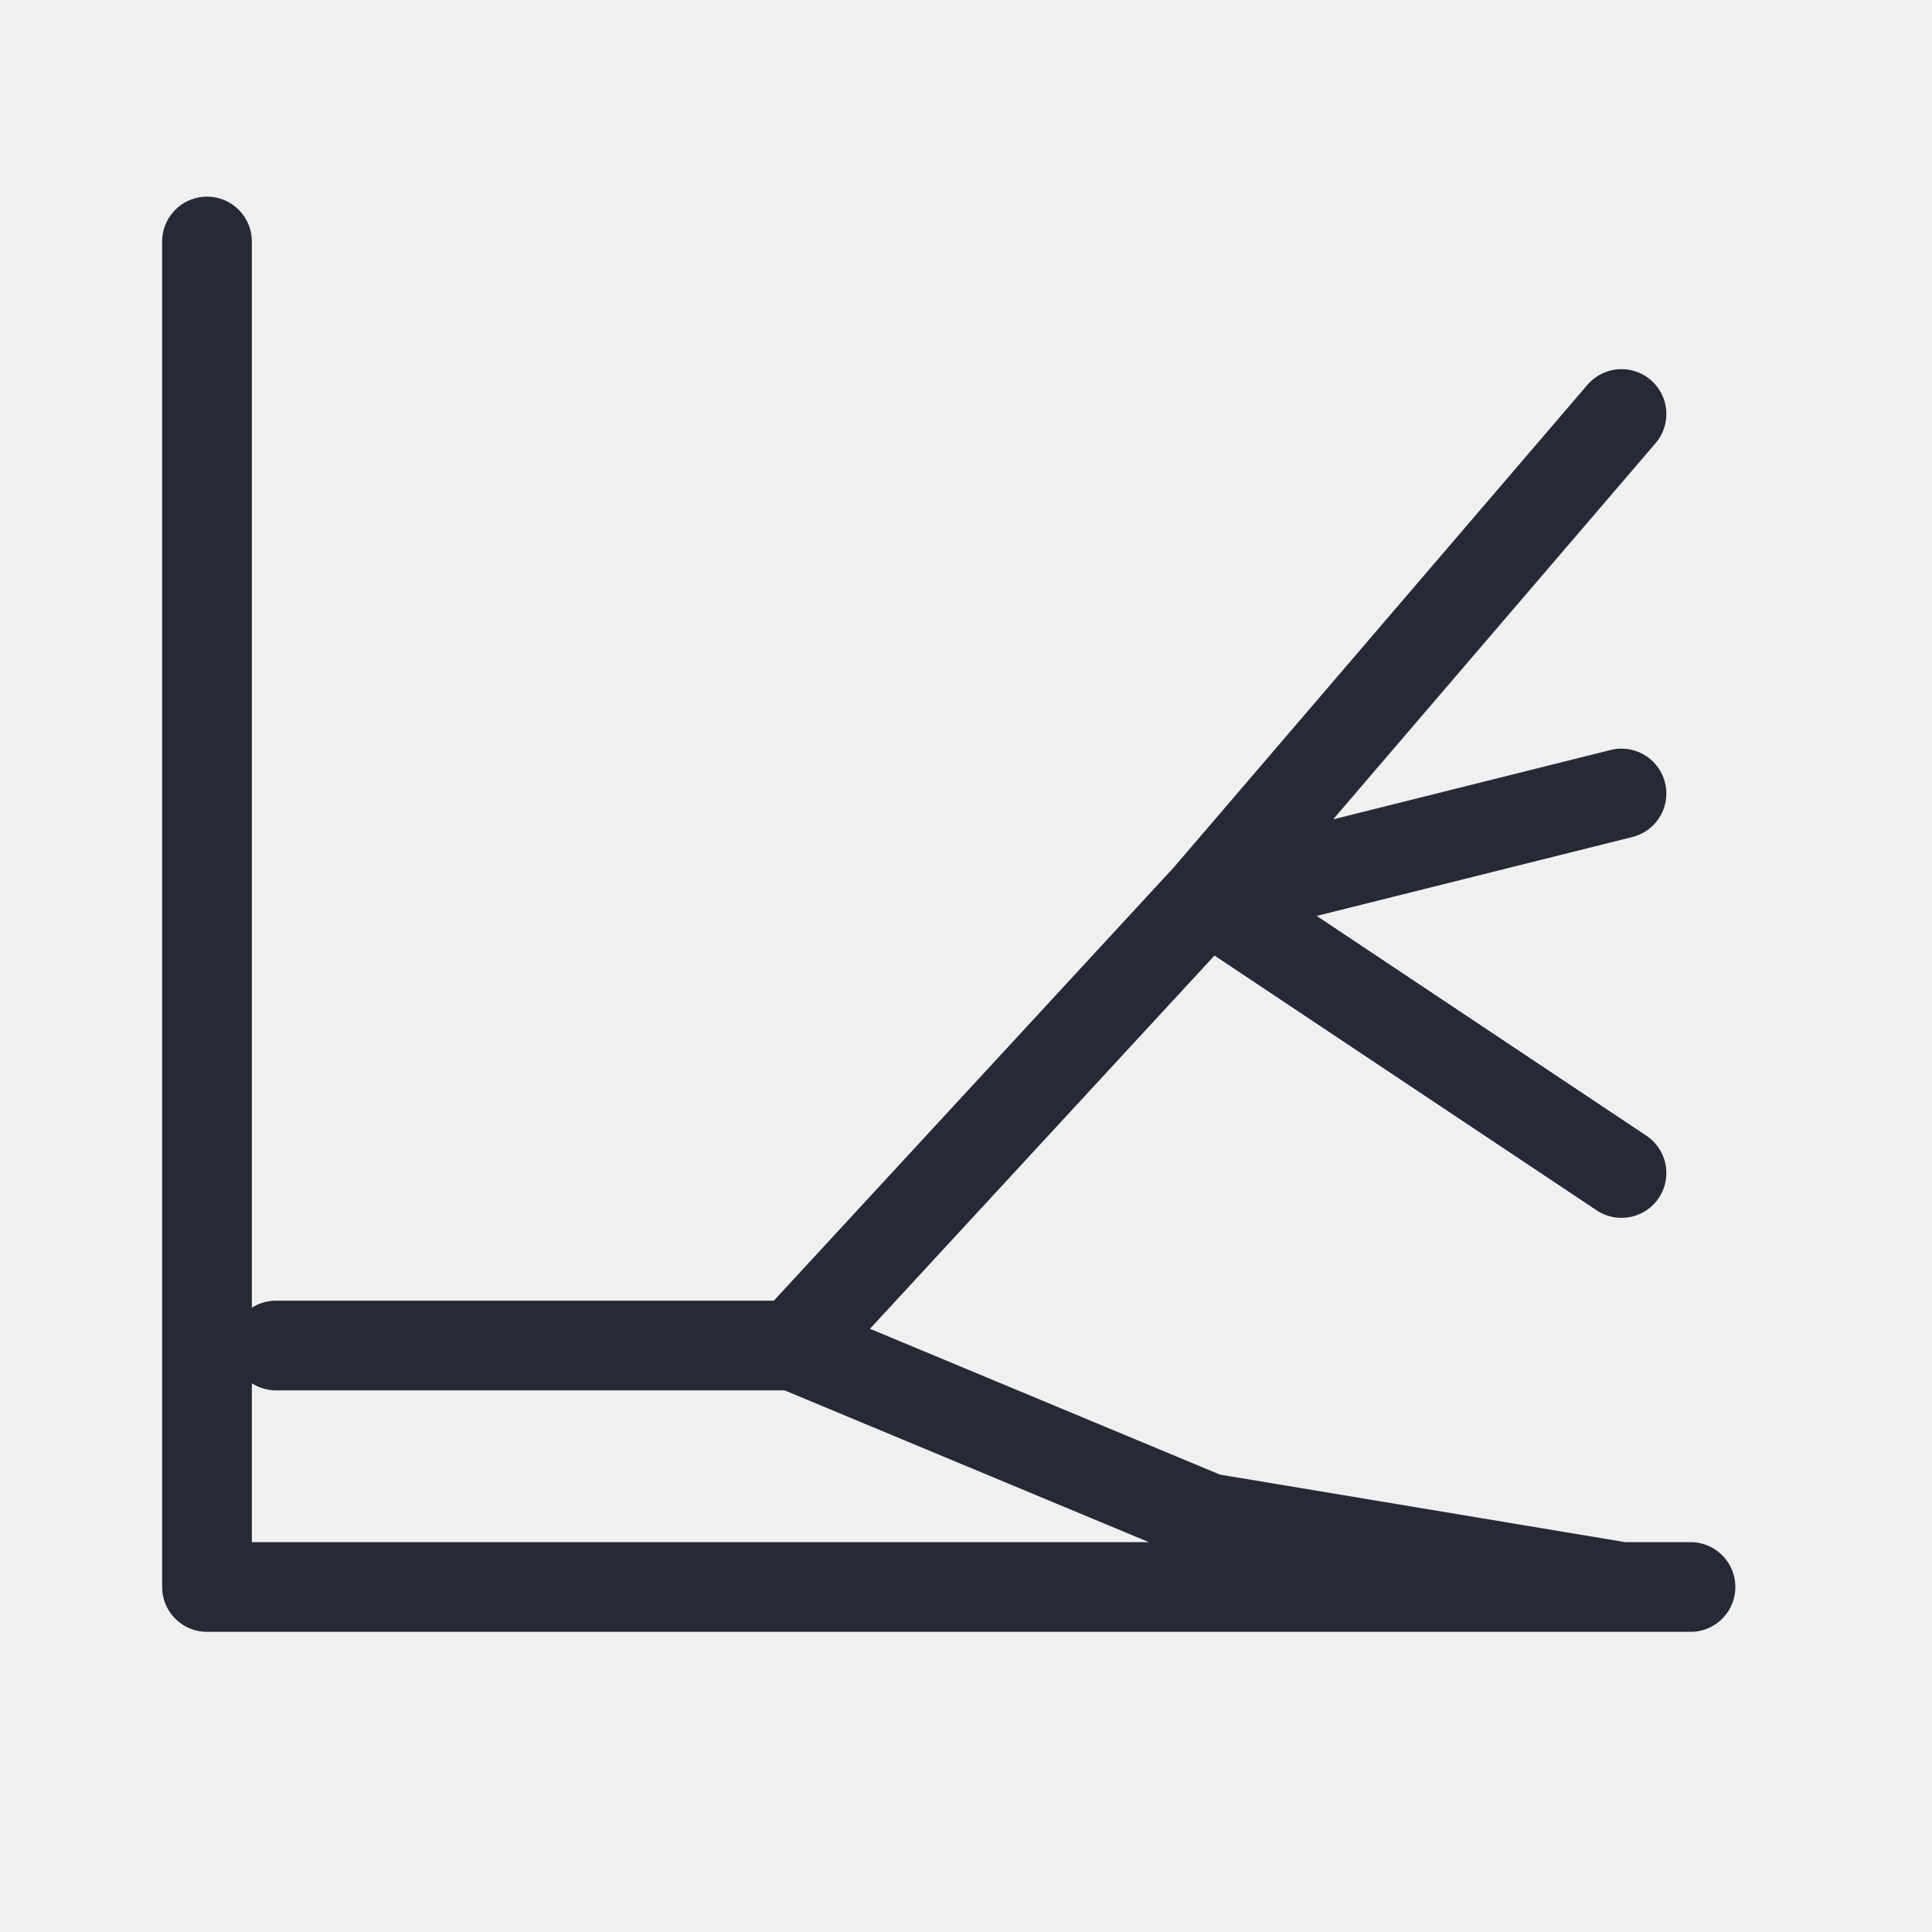
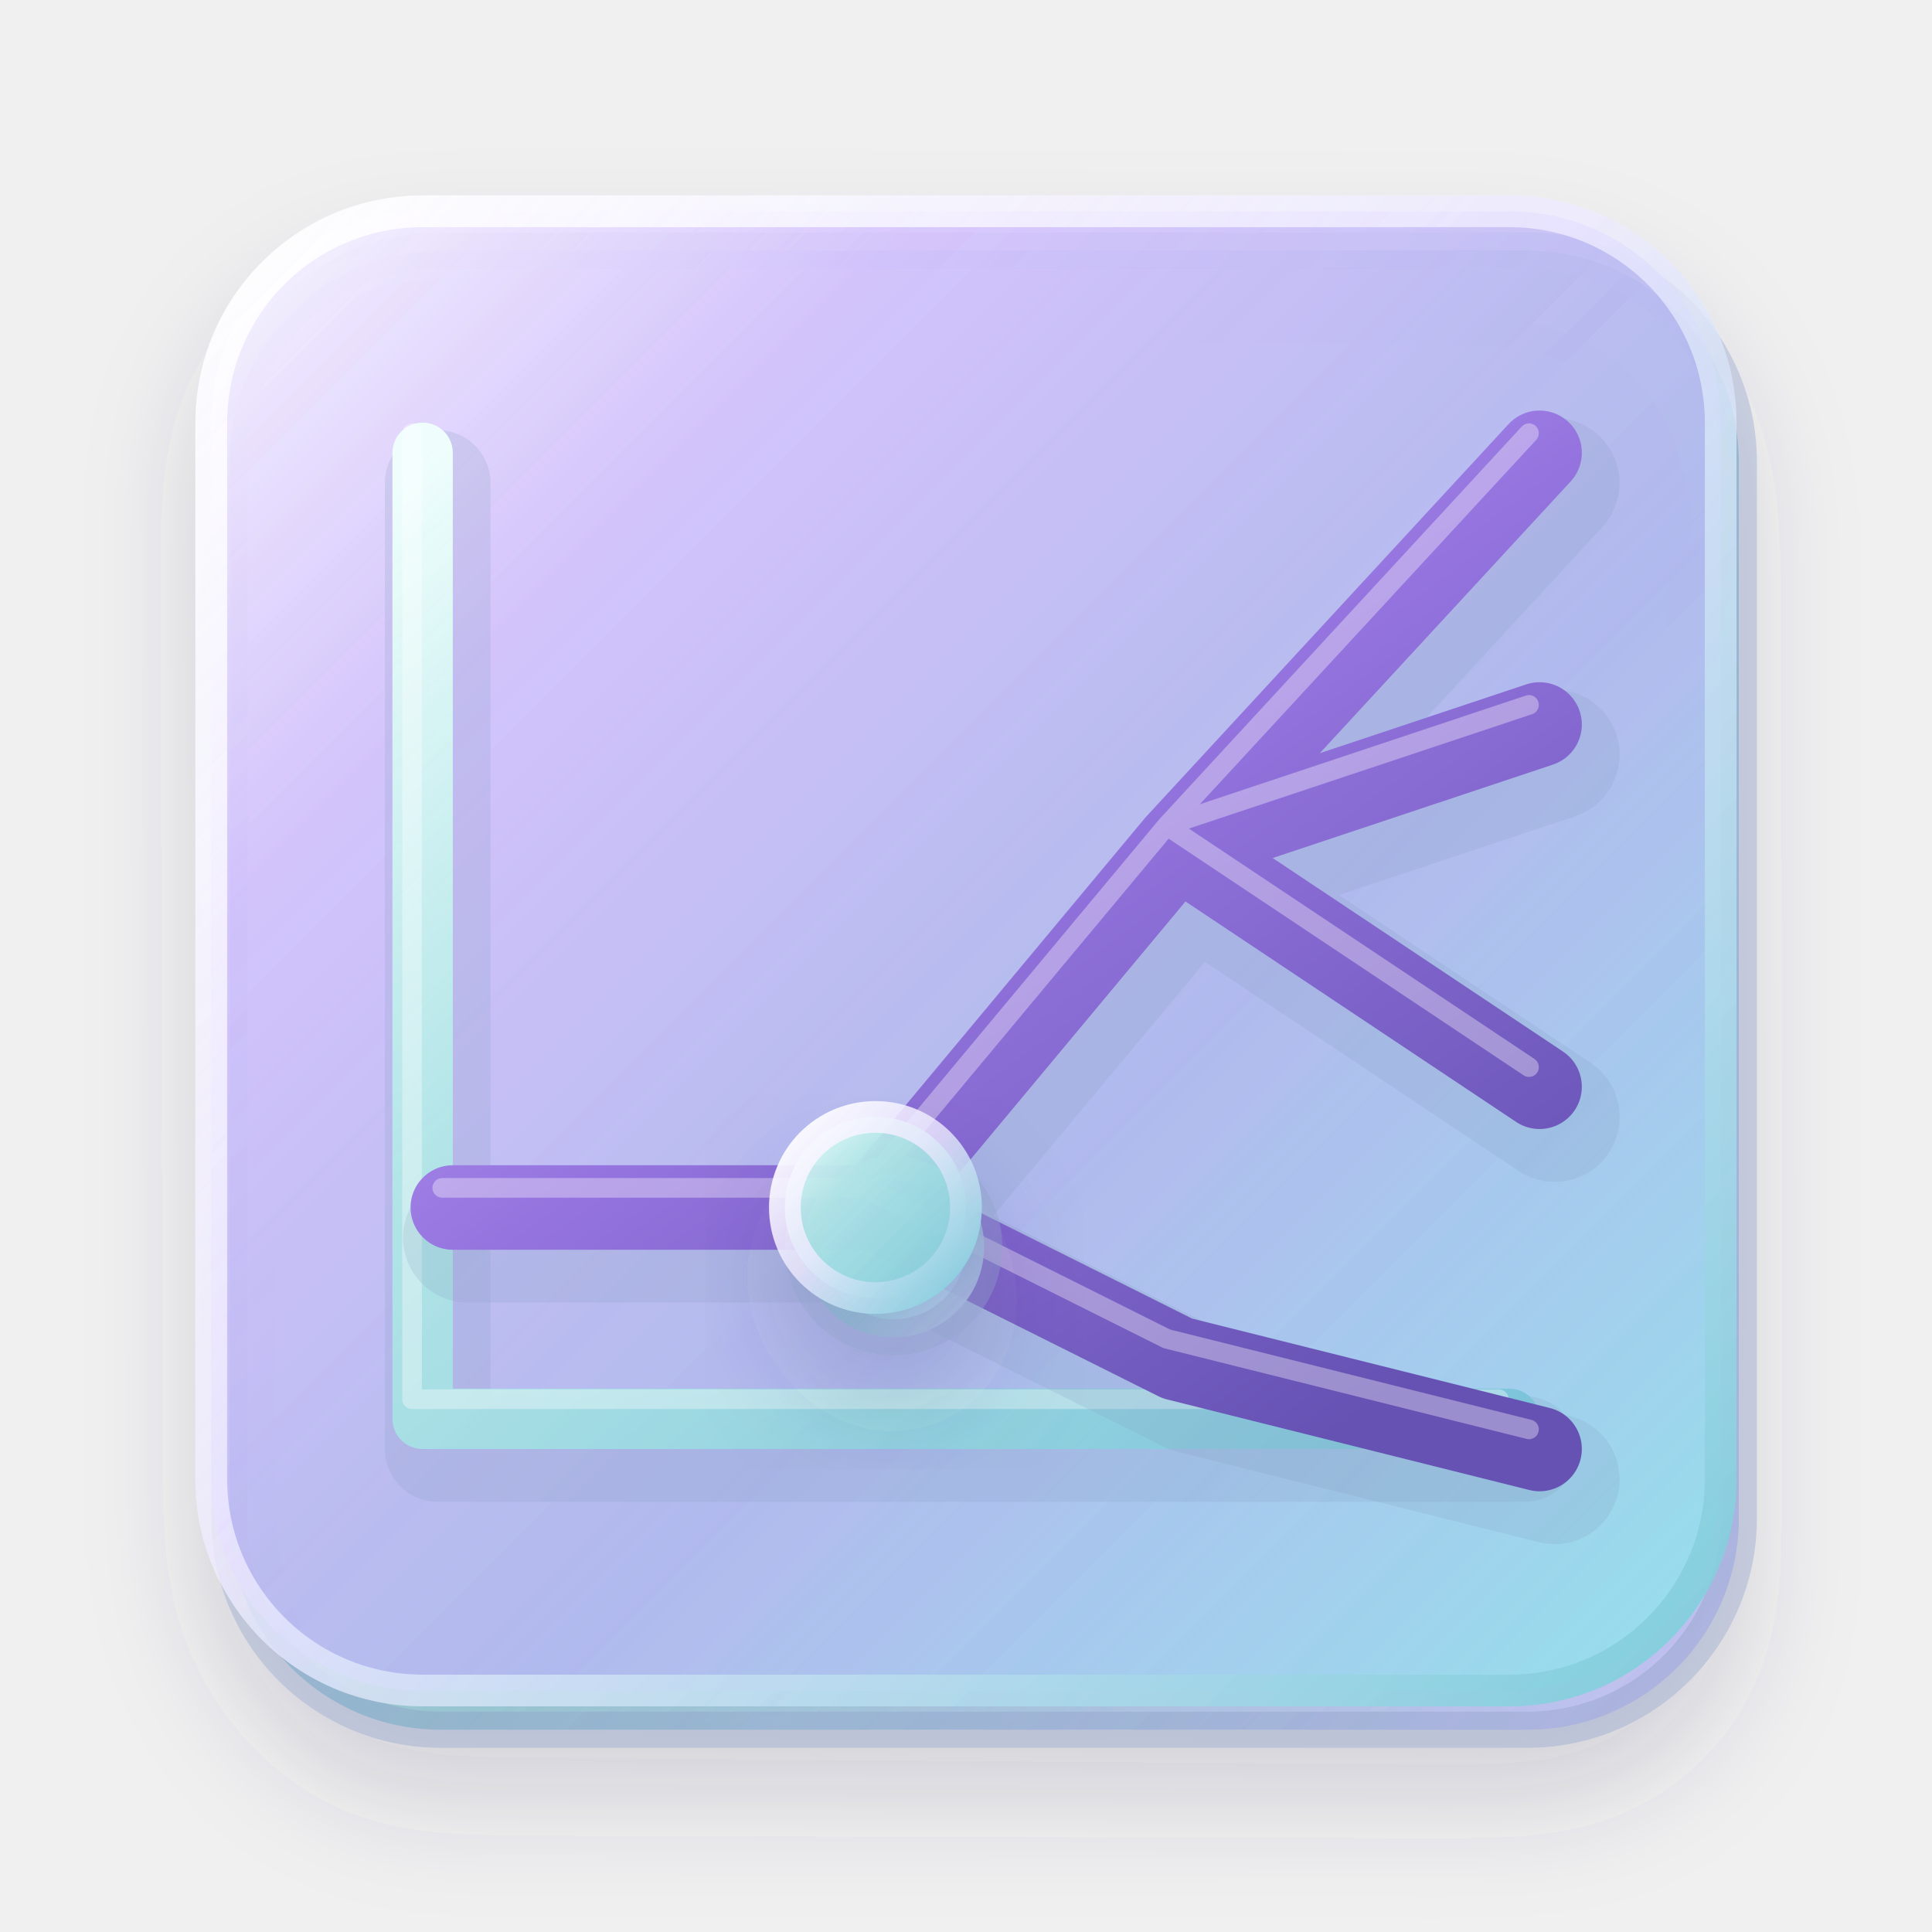
- <svg xmlns="http://www.w3.org/2000/svg" viewBox="0 0 56 56" role="img" aria-labelledby="icon-title icon-desc" style="max-width:100%;height:auto">
-   <g fill="none" stroke="#252a36" stroke-width="2.6" stroke-linecap="round" stroke-linejoin="round">
-     <path d="M6 46h43M6 46V7M8 39h15m0 0 12-13 12-3M23 39l12 5 12 2M35 26l12-14m-12 14 12 8" />
+ <svg xmlns="http://www.w3.org/2000/svg" viewBox="0 0 64 64" width="64" height="64" role="img" aria-labelledby="title desc" data-style="glass-b-20261116">
+   <defs>
+     <linearGradient id="glass" x1="0" y1="0" x2="1" y2="1">
+       <stop stop-color="#faf8ff" stop-opacity=".96" />
+       <stop offset=".24" stop-color="#d6c4ff" stop-opacity=".88" />
+       <stop offset=".61" stop-color="#b5b8f2" stop-opacity=".82" />
+       <stop offset="1" stop-color="#91e3eb" stop-opacity=".95" />
+     </linearGradient>
+     <linearGradient id="mint" x1="0" y1="0" x2="1" y2="1">
+       <stop stop-color="#f0fffd" stop-opacity=".98" />
+       <stop offset=".37" stop-color="#b1ebe7" stop-opacity=".87" />
+       <stop offset="1" stop-color="#7cc4da" stop-opacity=".98" />
+     </linearGradient>
+     <linearGradient id="violet" x1="0" y1="0" x2=".8" y2="1">
+       <stop stop-color="#cbb6ff" />
+       <stop offset=".5" stop-color="#9574df" />
+       <stop offset="1" stop-color="#6552b3" />
+     </linearGradient>
+     <linearGradient id="edge" x1="0" y1="0" x2="1" y2="1">
+       <stop stop-color="#fff" stop-opacity=".98" />
+       <stop offset=".46" stop-color="#eeeaff" stop-opacity=".8" />
+       <stop offset="1" stop-color="#7dcddb" stop-opacity=".95" />
+     </linearGradient>
+     <linearGradient id="rim" x1="0" y1="0" x2="1" y2="1">
+       <stop stop-color="#b7a0e9" stop-opacity=".7" />
+       <stop offset=".55" stop-color="#82bdcb" stop-opacity=".75" />
+       <stop offset="1" stop-color="#c4c0f2" />
+     </linearGradient>
+     <radialGradient id="lens" cx=".3" cy=".2" r=".95">
+       <stop stop-color="#fff" stop-opacity=".92" />
+       <stop offset=".45" stop-color="#d8d0f6" stop-opacity=".7" />
+       <stop offset="1" stop-color="#a4dce3" stop-opacity=".88" />
+     </radialGradient>
+     <filter id="shadow" x="-40%" y="-40%" width="190%" height="200%" color-interpolation-filters="sRGB">
+       <feDropShadow dx="0" dy="2.2" stdDeviation="1.8" flood-color="#443965" flood-opacity=".17" />
+     </filter>
+   </defs>
+   <g filter="url(#shadow)">
+     <g transform="translate(.6 1.3)" fill="url(#rim)" stroke="#8e9fc8" stroke-opacity=".38" stroke-width="1.2">
+       <rect x="7" y="7" width="50" height="49" rx="7" />
+     </g>
+     <g fill="url(#glass)" stroke="url(#edge)" stroke-width="1.05" stroke-linejoin="round">
+       <rect x="7" y="7" width="50" height="49" rx="7" />
+     </g>
+   </g>
+   <path d="M14 15v32h36" fill="none" stroke="#859cbf" stroke-opacity=".20" stroke-width="3.5" stroke-linecap="round" stroke-linejoin="round" transform="translate(.5 1)" />
+   <path d="M14 15v32h36" fill="none" stroke="url(#mint)" stroke-width="2" stroke-linecap="round" stroke-linejoin="round" />
+   <path d="M14 15v32h36" fill="none" stroke="#fff" stroke-opacity=".35" stroke-width=".65" stroke-linecap="round" stroke-linejoin="round" transform="translate(-.35 -.65)" />
+   <path d="M15 40h14m0 0 10-12 12-4M29 40l10 5 12 3M39 28l12-13m-12 13 12 8" fill="none" stroke="#859cbf" stroke-opacity=".20" stroke-width="4.3" stroke-linecap="round" stroke-linejoin="round" transform="translate(.5 1)" />
+   <path d="M15 40h14m0 0 10-12 12-4M29 40l10 5 12 3M39 28l12-13m-12 13 12 8" fill="none" stroke="url(#violet)" stroke-width="2.8" stroke-linecap="round" stroke-linejoin="round" />
+   <path d="M15 40h14m0 0 10-12 12-4M29 40l10 5 12 3M39 28l12-13m-12 13 12 8" fill="none" stroke="#fff" stroke-opacity=".35" stroke-width=".65" stroke-linecap="round" stroke-linejoin="round" transform="translate(-.35 -.65)" />
+   <g filter="url(#shadow)">
+     <g transform="translate(.6 1.3)" fill="url(#rim)" stroke="#8e9fc8" stroke-opacity=".38" stroke-width="1.2">
+       <circle cx="29" cy="40" r="3" />
+     </g>
+     <g fill="url(#mint)" stroke="url(#edge)" stroke-width="1.05" stroke-linejoin="round">
+       <circle cx="29" cy="40" r="3" />
+     </g>
  </g>
</svg>
